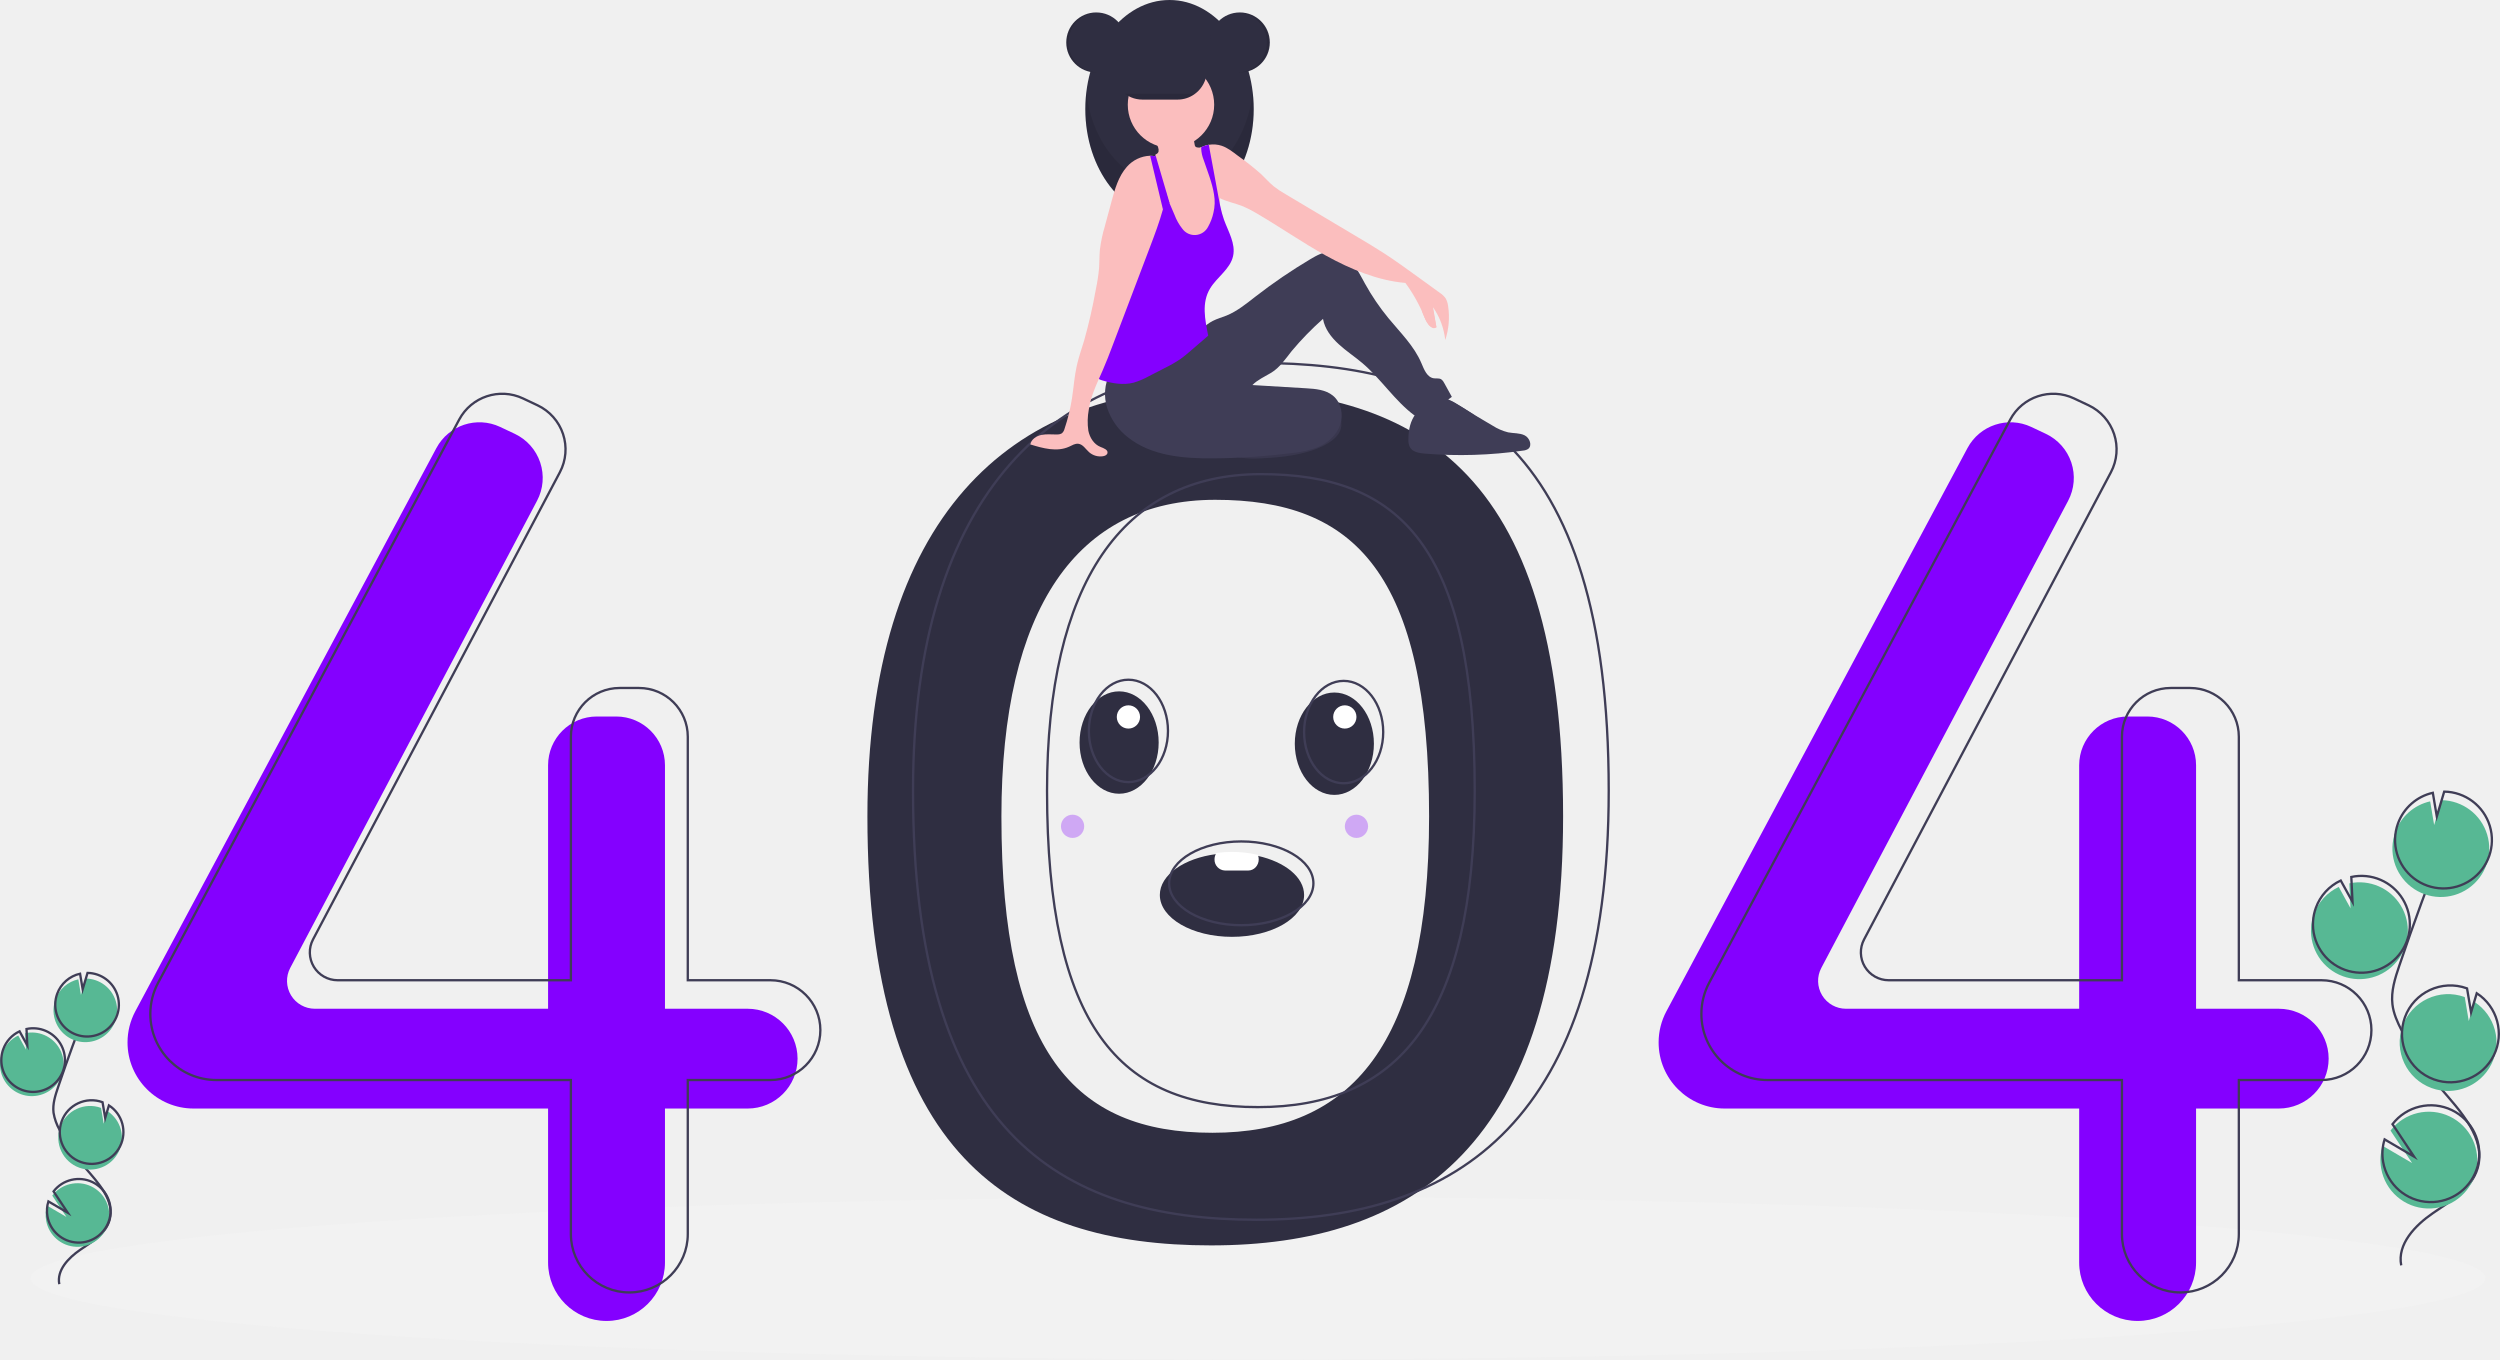
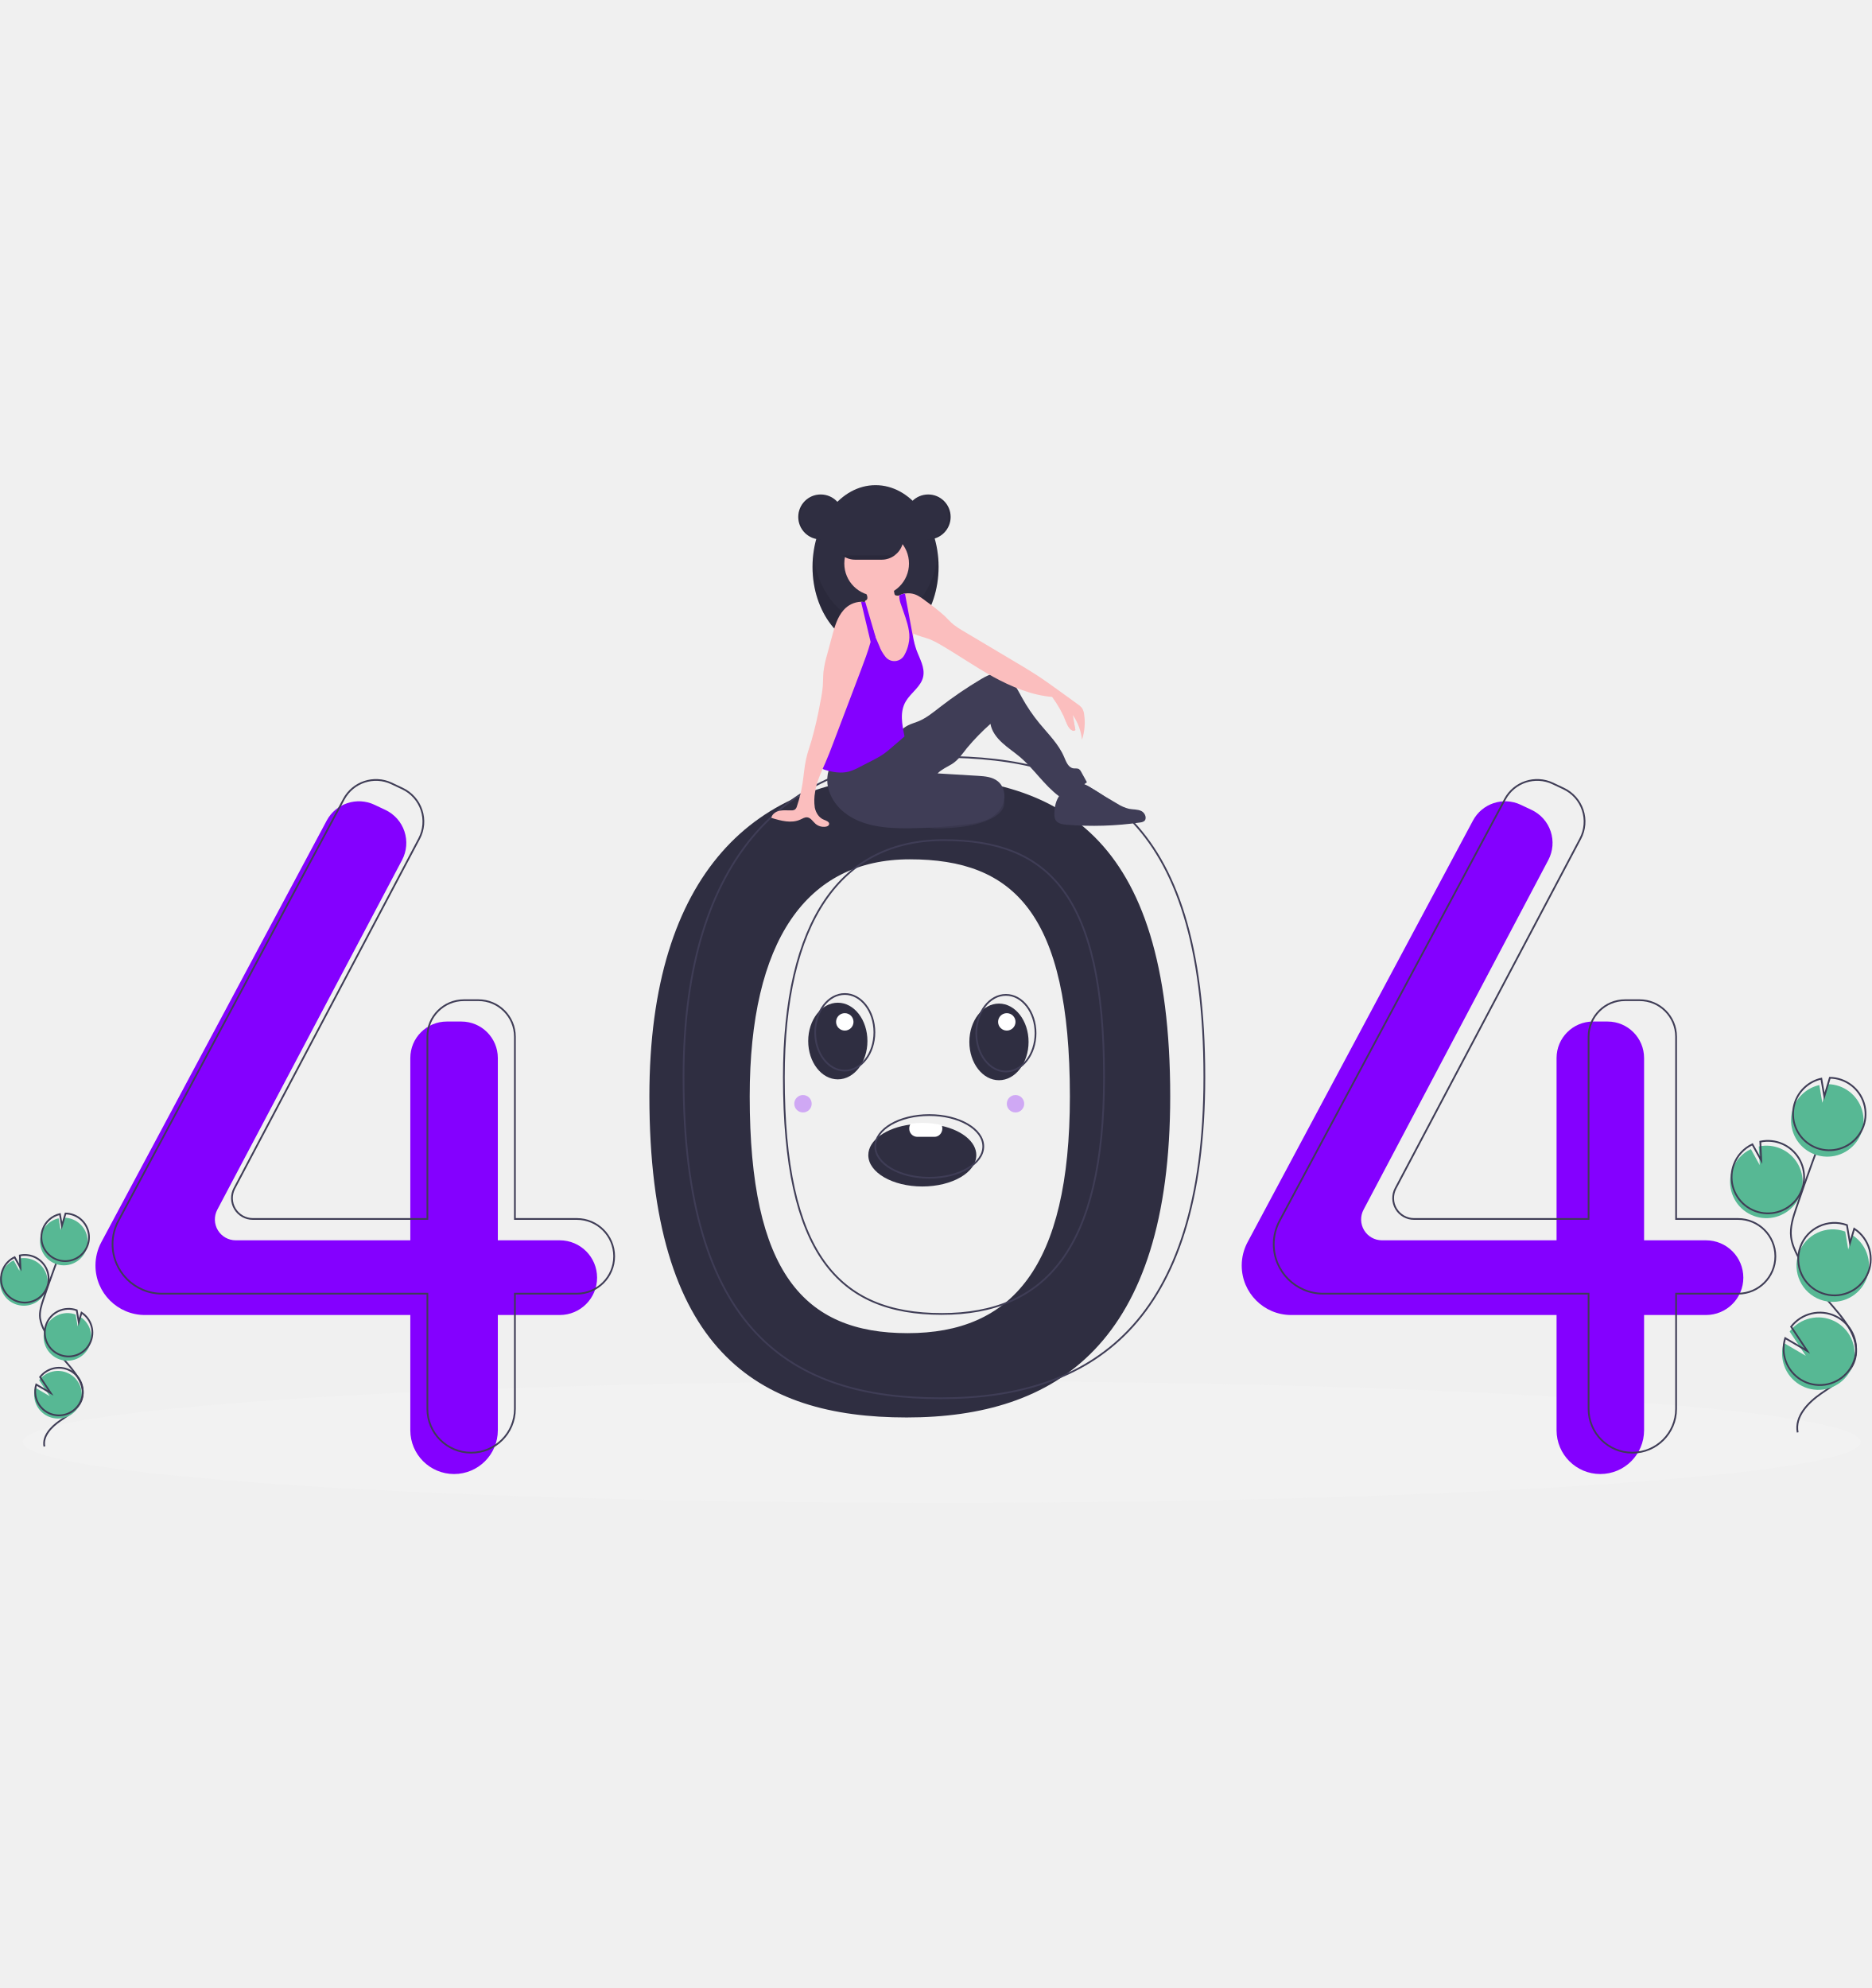
- <svg xmlns="http://www.w3.org/2000/svg" id="fd59ce54-f850-4dfc-bc34-dd7d379d600e" data-name="Layer 1" width="1074.392" height="584.231" viewBox="0 0 1074.392 584.231">
+ <svg xmlns="http://www.w3.org/2000/svg" id="fd59ce54-f850-4dfc-bc34-dd7d379d600e" data-name="Layer 1" width="550" height="584.231" viewBox="0 0 1074.392 584.231">
  <ellipse cx="540.643" cy="549.309" rx="527.5" ry="34.922" fill="#f2f2f2" />
  <path d="M583.48,324.894c-85.944,0-147.651,55.139-147.651,183.798,0,145.813,61.707,184.411,147.651,184.411s151.327-42.274,151.327-184.411C734.807,356.753,669.424,324.894,583.48,324.894Zm.565,319.808c-59.527,0-90.626-34.923-90.626-135.916,0-89.112,32.372-136.105,91.899-136.105s91.899,30.868,91.899,136.105C677.217,607.234,643.572,644.703,584.045,644.703Z" transform="translate(-63.054 -157.8845)" fill="#2f2e41" />
  <path d="M384.365,591.401H348.831V486.762A20.956,20.956,0,0,0,327.875,465.806h-8.326a20.956,20.956,0,0,0-20.956,20.956V591.401H198.363a11.963,11.963,0,0,1-10.578-17.552l106.082-200.78A20.956,20.956,0,0,0,284.287,344.33l-6.262-2.957a20.956,20.956,0,0,0-27.429,9.07L121.214,592.475a28.416,28.416,0,0,0-3.356,13.396v0a28.416,28.416,0,0,0,28.416,28.416H298.593v66.167a25.119,25.119,0,0,0,25.119,25.119h0a25.119,25.119,0,0,0,25.119-25.119V634.287h35.534a21.443,21.443,0,0,0,21.443-21.443v0A21.443,21.443,0,0,0,384.365,591.401Z" transform="translate(-63.054 -157.8845)" fill="#8400ff" />
  <path d="M1042.362,591.401h-35.534V486.762A20.956,20.956,0,0,0,985.872,465.806h-8.326a20.956,20.956,0,0,0-20.956,20.956V591.401H856.359a11.963,11.963,0,0,1-10.578-17.552L951.864,373.069A20.956,20.956,0,0,0,942.284,344.33l-6.262-2.957a20.956,20.956,0,0,0-27.429,9.07L779.211,592.475a28.416,28.416,0,0,0-3.356,13.396v0a28.416,28.416,0,0,0,28.416,28.416H956.589v66.167a25.119,25.119,0,0,0,25.119,25.119h0a25.119,25.119,0,0,0,25.119-25.119V634.287h35.534a21.443,21.443,0,0,0,21.443-21.443v0A21.443,21.443,0,0,0,1042.362,591.401Z" transform="translate(-63.054 -157.8845)" fill="#8400ff" />
  <path d="M394.168,579.148H358.634V474.509a20.956,20.956,0,0,0-20.956-20.956h-8.326a20.956,20.956,0,0,0-20.956,20.956V579.148H208.165a11.963,11.963,0,0,1-10.578-17.552L303.67,360.816a20.956,20.956,0,0,0-9.58-28.739l-6.262-2.957a20.956,20.956,0,0,0-27.429,9.07L131.017,580.222a28.416,28.416,0,0,0-3.356,13.396v0a28.416,28.416,0,0,0,28.416,28.416H308.395v66.167a25.119,25.119,0,0,0,25.119,25.119h0a25.119,25.119,0,0,0,25.119-25.119V622.034h35.534a21.443,21.443,0,0,0,21.443-21.443v0A21.443,21.443,0,0,0,394.168,579.148Z" transform="translate(-63.054 -157.8845)" fill="none" stroke="#3f3d56" stroke-miterlimit="10" />
  <path d="M1060.742,579.148h-35.534V474.509a20.956,20.956,0,0,0-20.956-20.956H995.925a20.956,20.956,0,0,0-20.956,20.956V579.148H874.739a11.963,11.963,0,0,1-10.578-17.552L970.244,360.816a20.956,20.956,0,0,0-9.58-28.739l-6.262-2.957a20.956,20.956,0,0,0-27.429,9.07L797.59,580.222a28.416,28.416,0,0,0-3.356,13.396v0a28.416,28.416,0,0,0,28.416,28.416H974.969v66.167a25.119,25.119,0,0,0,25.119,25.119h0a25.119,25.119,0,0,0,25.119-25.119V622.034h35.534a21.443,21.443,0,0,0,21.443-21.443v0A21.443,21.443,0,0,0,1060.742,579.148Z" transform="translate(-63.054 -157.8845)" fill="none" stroke="#3f3d56" stroke-miterlimit="10" />
  <path d="M603.085,313.866c-85.944,0-147.651,55.139-147.651,183.798,0,145.813,61.707,184.411,147.651,184.411s151.327-42.274,151.327-184.411C754.412,345.725,689.029,313.866,603.085,313.866Zm.565,319.808c-59.527,0-90.626-34.923-90.626-135.916,0-89.112,32.372-136.105,91.899-136.105s91.899,30.868,91.899,136.105C696.822,596.206,663.177,633.675,603.65,633.675Z" transform="translate(-63.054 -157.8845)" fill="none" stroke="#3f3d56" stroke-miterlimit="10" />
  <circle cx="471.141" cy="18.25" r="12.901" fill="#2f2e41" />
  <ellipse cx="502.607" cy="46.885" rx="36.186" ry="46.885" fill="#2f2e41" />
  <path d="M565.661,237.494c-18.128,0-33.141-17.271-35.776-39.805a60.976,60.976,0,0,0-.41,7.08c0,25.894,16.201,46.885,36.186,46.885s36.186-20.991,36.186-46.885a60.976,60.976,0,0,0-.41-7.08C598.803,220.224,583.789,237.494,565.661,237.494Z" transform="translate(-63.054 -157.8845)" opacity="0.1" />
  <path d="M639.296,342.073c-.777,3.193-4.128,5.751-7.839,7.538-7.802,3.757-17.425,4.878-26.76,5.254a45.176,45.176,0,0,1-7.144-.132,20.537,20.537,0,0,1-12.251-5.631,1.681,1.681,0,0,1,.044-2.844c4.969-5.459,13.262-8.806,21.616-11.216,6.334-1.827,17.381-6.561,24.29-5.922C637.944,329.739,640.277,338.041,639.296,342.073Z" transform="translate(-63.054 -157.8845)" fill="#3f3d56" />
  <path d="M639.296,342.073c-.777,3.193-4.128,5.751-7.839,7.538-7.802,3.757-17.425,4.878-26.76,5.254a45.176,45.176,0,0,1-7.144-.132,20.537,20.537,0,0,1-12.251-5.631,1.681,1.681,0,0,1,.044-2.844c4.969-5.459,13.262-8.806,21.616-11.216,6.334-1.827,17.381-6.561,24.29-5.922C637.944,329.739,640.277,338.041,639.296,342.073Z" transform="translate(-63.054 -157.8845)" opacity="0.1" />
  <path d="M540.098,318.206a19.77,19.77,0,0,0-1.199,15.075,26.339,26.339,0,0,0,8.829,12.497c10.095,8.092,23.988,9.205,36.925,9.093a284.649,284.649,0,0,0,33.905-2.324,40.538,40.538,0,0,0,11.001-2.554c4.222-1.827,7.933-5.178,9.436-9.526s.436-9.672-3.134-12.574c-3.137-2.55-7.463-2.9-11.498-3.143l-23.088-1.387c2.281-2.308,5.318-3.614,8.096-5.292,3.685-2.226,6.134-5.965,8.813-9.335a129.001,129.001,0,0,1,13.439-13.817c.751,4.31,3.478,7.85,6.687,10.824s6.908,5.368,10.244,8.2c8.079,6.858,13.896,16.167,22.392,22.5a43.829,43.829,0,0,0,16.049-8.012l-3.302-5.981a3.94,3.94,0,0,0-1.245-1.553c-.935-.575-2.14-.279-3.225-.441-2.901-.435-4.168-3.784-5.306-6.487-3.125-7.422-9.108-13.18-14.218-19.404a98.009,98.009,0,0,1-9.996-14.723c-1.717-3.102-3.288-6.331-5.617-9.003s-5.594-4.773-9.139-4.781c-3.132-.007-6.021,1.584-8.714,3.183a230.477,230.477,0,0,0-23.63,16.099c-3.944,3.062-7.863,6.296-12.489,8.174-1.947.79-4,1.331-5.869,2.292-3.273,1.684-5.757,4.534-8.431,7.064C566.277,311.892,553.219,317.738,540.098,318.206Z" transform="translate(-63.054 -157.8845)" fill="#3f3d56" />
  <path d="M588.374,253.983a23.774,23.774,0,0,1-1.734,8.033,10.045,10.045,0,0,1-5.768,5.573,12.375,12.375,0,0,1-5.623.182,10.882,10.882,0,0,1-4.582-1.561c-2.165-1.488-3.244-4.144-3.637-6.743-.393-2.596-.217-5.249-.469-7.863a42.944,42.944,0,0,0-1.202-6.255c-.17-.683-.343-1.362-.513-2.042-.167-.68-.33-1.359-.481-2.039-.138-.639-.267-1.281-.378-1.926-.091-.544-.173-1.092-.233-1.643a18.423,18.423,0,0,0-.809-4.811,14.607,14.607,0,0,0-1.687-2.854c-.286-.409-.563-.818-.818-1.243a5.89,5.89,0,0,1-.972-3.748,3.286,3.286,0,0,1,.148-.601c.025-.076.053-.151.085-.223A1.802,1.802,0,0,0,560.932,223.07a3.433,3.433,0,0,0-.148-1.778,11.318,11.318,0,0,0-.96-2.288c-.264-.478-1.161-1.34-1.167-1.888-.013-1.101,2.14-1.989,3.011-2.423a16.796,16.796,0,0,1,8.597-1.743c1.904.129,3.968.714,5.019,2.31.944,1.438.818,3.301,1.221,4.972a1.471,1.471,0,0,0,.299.664,1.341,1.341,0,0,0,.739.34,4.549,4.549,0,0,0,1.416.057h.003a2.931,2.931,0,0,0,.371-.054,4.957,4.957,0,0,0,2.033-.878q.585-.156,1.18-.255a.251.251,0,0,0,.047-.009c1.576,4.975,1.781,10.308,3.071,15.374.639,2.52,1.554,5.009,1.683,7.602.009.113.013.23.016.346.019.834-.047,1.674-.013,2.505a6.981,6.981,0,0,0,.126,1.114,15.611,15.611,0,0,0,.525,1.743l.009.028c.06.183.116.368.164.554.035.135.066.267.091.403l.003.009A14.938,14.938,0,0,1,588.374,253.983Z" transform="translate(-63.054 -157.8845)" fill="#fbbebe" />
  <circle cx="503.237" cy="44.997" r="18.565" fill="#fbbebe" />
  <path d="M684.157,304.033a30.445,30.445,0,0,0-5.236-14.103q.722,4.295,1.447,8.587a3.214,3.214,0,0,1-3.367-1.035,10.337,10.337,0,0,1-1.765-3.276,67.466,67.466,0,0,0-8.21-14.736c-11.819-.985-23.502-5.884-33.896-11.595-10.396-5.708-20.126-12.552-30.384-18.502a43.573,43.573,0,0,0-5.544-2.832c-3.21-1.287-6.812-1.954-9.855-3.468-.204-.101-.409-.208-.61-.318a12.578,12.578,0,0,1-1.945-1.306,10.344,10.344,0,0,1-.931-.856,20.351,20.351,0,0,1-3.559-5.953c-1.633-3.612-2.215-7.97-3.845-11.583a11.203,11.203,0,0,1,2.502-1.765h.003c.132-.069.264-.135.4-.198a11.94,11.94,0,0,1,2.004-.733q.585-.156,1.18-.255a.251.251,0,0,0,.047-.009,11.566,11.566,0,0,1,5.491.434c2.587.875,4.767,2.621,6.941,4.273a114.02,114.02,0,0,1,10.148,8.049c1.794,1.718,3.43,3.606,5.359,5.167a42.144,42.144,0,0,0,5.057,3.351q15.656,9.327,31.315,18.65c3.534,2.105,7.07,4.21,10.526,6.438,5.249,3.386,10.308,7.055,15.365,10.721q4.47,3.238,8.936,6.479a9.728,9.728,0,0,1,2.533,2.341,8.472,8.472,0,0,1,1.123,3.433A31.387,31.387,0,0,1,684.157,304.033Z" transform="translate(-63.054 -157.8845)" fill="#fbbebe" />
  <path d="M592.977,267.944c-1.252,5.617-6.929,9.012-9.896,13.946-3.688,6.123-2.184,13.241-.799,20.255q-3.795,3.271-7.593,6.542c-1.397,1.199-2.794,2.404-4.298,3.464a57.351,57.351,0,0,1-6.86,3.94q-3.361,1.728-6.721,3.458a32.128,32.128,0,0,1-6.58,2.788c-4.415,1.133-9.103.34-13.471-.972a6.088,6.088,0,0,1-1.473-.601,2.394,2.394,0,0,1-.699-.632,3.911,3.911,0,0,1-.444-2.539c.444-7.351,2.24-14.547,4.031-21.69a85.26,85.26,0,0,1,3.848-12.577,85.077,85.077,0,0,1,5.415-10.151,68.368,68.368,0,0,1,7.929-11.514,18.479,18.479,0,0,0,3.675-4.739c1.117-2.549.686-5.472.913-8.247a17.148,17.148,0,0,1,1.633-6.007v-.003a17.093,17.093,0,0,1,1.743-2.882q.458,1.067.916,2.13.302.699.598,1.394.387.897.768,1.787,1.1,2.558,2.196,5.113a21.59,21.59,0,0,0,3.335,5.944,6.499,6.499,0,0,0,11.123-.853,21.261,21.261,0,0,0,2.272-6.013,19.215,19.215,0,0,0,.252-7.835c-.758-5.009-2.889-10.126-4.437-14.78a14.945,14.945,0,0,1-1.079-4.871,3.351,3.351,0,0,1,.057-.56c.009-.047.019-.098.028-.145a11.94,11.94,0,0,1,2.004-.733q.585-.156,1.18-.255,2.044,11.064,4.094,22.127c.032.173.066.346.098.522.195,1.057.393,2.115.614,3.169.198.957.412,1.91.651,2.857l.009.028c.082.321.167.639.255.957l.003.009c.242.868.513,1.731.818,2.58C590.938,257.475,594.164,262.629,592.977,267.944Z" transform="translate(-63.054 -157.8845)" fill="#8400ff" />
  <path d="M668.321,346.877a6.583,6.583,0,0,0,.61,3.143c1.162,2.124,3.95,2.606,6.362,2.805a188.377,188.377,0,0,0,42.266-1.288,4.886,4.886,0,0,0,2.151-.668c1.99-1.395.763-4.795-1.41-5.884s-4.751-.826-7.135-1.297a22.479,22.479,0,0,1-6.678-2.896q-7.252-4.167-14.293-8.688c-2.795-1.795-6.093-3.71-9.24-2.646C672.43,332.343,668.265,337.681,668.321,346.877Z" transform="translate(-63.054 -157.8845)" fill="#3f3d56" />
  <path d="M564.437,240.874v.003c-.022.132-.044.261-.072.39-.035.214-.076.431-.116.645-.39,1.998-.868,3.987-1.419,5.963-1.51,5.459-3.534,10.831-5.541,16.123q-8.081,21.287-16.164,42.577c-1.359,3.575-2.716,7.152-4.261,10.654-.516,1.167-1.048,2.344-1.576,3.534-1.894,4.257-3.713,8.653-4.317,13.184a27.45,27.45,0,0,0-.192,9.04c.604,2.97,2.407,5.872,5.23,6.97,1.378.538,3.351,1.259,2.974,2.69-.204.787-1.098,1.171-1.901,1.303a7.312,7.312,0,0,1-5.966-1.718c-1.507-1.337-2.665-3.417-4.67-3.641-1.388-.151-2.665.68-3.936,1.262-5.186,2.369-11.227.711-16.674-.972.428-2.206,2.643-3.66,4.843-4.1,2.199-.444,4.474-.129,6.718-.189a3.51,3.51,0,0,0,2.042-.525,3.705,3.705,0,0,0,1.101-1.882,78.964,78.964,0,0,0,3.213-13.147c.724-4.666,1.026-9.405,2.058-14.015.802-3.597,2.042-7.08,3.106-10.61a224.682,224.682,0,0,0,5.06-22.077,78.02,78.02,0,0,0,1.425-9.368c.179-2.612.094-5.236.346-7.838a60.888,60.888,0,0,1,2.111-9.997q1.444-5.348,2.885-10.689c1.425-5.271,2.955-10.746,6.567-14.843a13.962,13.962,0,0,1,10.028-4.789,9.882,9.882,0,0,1,2.13.23c.116.028.233.057.349.088a8.634,8.634,0,0,1,2.174.9c1.114-.708,1.68-.459,2.42.632a6.973,6.973,0,0,1,.881,3.795A52.424,52.424,0,0,1,564.437,240.874Z" transform="translate(-63.054 -157.8845)" fill="#fbbebe" />
  <path d="M565.661,245.046l-.047.047-.255.255-2.53,2.527-1.24-5.208-4.251-17.854a9.882,9.882,0,0,1,2.13.23,3.286,3.286,0,0,1,.148-.601l.201.689,1.441,4.902,2.728,9.308.45,1.532v.003Z" transform="translate(-63.054 -157.8845)" fill="#8400ff" />
  <path d="M581.715,188.087a12.582,12.582,0,0,1-3.7,8.896,12.314,12.314,0,0,1-1.36,1.176,12.528,12.528,0,0,1-7.536,2.524H554.023a12.59,12.59,0,0,1,0-25.18h15.096A12.629,12.629,0,0,1,581.715,188.087Z" transform="translate(-63.054 -157.8845)" fill="#2f2e41" />
  <circle cx="532.815" cy="18.25" r="12.901" fill="#2f2e41" />
  <path d="M595.554,163.234c-.158,0-.315.006-.472.012a12.898,12.898,0,0,1,0,25.778c.157.006.314.012.472.012a12.901,12.901,0,1,0,0-25.802Z" transform="translate(-63.054 -157.8845)" opacity="0.1" />
  <path d="M534.195,163.234c.158,0,.315.006.472.012a12.898,12.898,0,0,0,0,25.778c-.157.006-.314.012-.472.012a12.901,12.901,0,0,1,0-25.802Z" transform="translate(-63.054 -157.8845)" opacity="0.1" />
  <path d="M576.655,198.159a12.528,12.528,0,0,1-7.536,2.524H554.023a12.528,12.528,0,0,1-7.536-2.524Z" transform="translate(-63.054 -157.8845)" opacity="0.1" />
  <path d="M674.14,291.64s3.252,9.372,6.229,6.876L677.996,286.267Z" transform="translate(-63.054 -157.8845)" fill="#fbbebe" />
  <path d="M1069.918,577.434a20.813,20.813,0,1,0,2.772-39.915l.521,10.712-5.068-9.18a20.734,20.734,0,0,0-10.684,11.723,20.408,20.408,0,0,0-1.197,5.63A20.809,20.809,0,0,0,1069.918,577.434Z" transform="translate(-63.054 -157.8845)" fill="#57b894" />
  <path d="M1094.995,701.678c-1.789-9.11,5.963-17.187,13.621-22.437s16.605-10.408,19.218-19.317c3.755-12.804-7.43-24.53-16.136-34.642a125.3,125.3,0,0,1-16.524-24.557c-1.811-3.533-3.476-7.225-3.952-11.166-.686-5.675,1.137-11.323,2.974-16.737q9.179-27.052,19.628-53.65" transform="translate(-63.054 -157.8845)" fill="none" stroke="#3f3d56" stroke-miterlimit="10" />
  <path d="M1070.775,574.676a20.813,20.813,0,1,0,2.772-39.915l.521,10.712-5.068-9.18a20.734,20.734,0,0,0-10.684,11.723,20.408,20.408,0,0,0-1.197,5.63A20.809,20.809,0,0,0,1070.775,574.676Z" transform="translate(-63.054 -157.8845)" fill="none" stroke="#3f3d56" stroke-miterlimit="10" />
  <path d="M1092.451,515.473a20.788,20.788,0,0,1,14.98-13.198l1.714,10.184,3.177-10.696a20.81,20.81,0,1,1-19.871,13.71Z" transform="translate(-63.054 -157.8845)" fill="#57b894" />
  <path d="M1093.594,511.795a20.788,20.788,0,0,1,14.98-13.198l1.714,10.184,3.177-10.696a20.81,20.81,0,1,1-19.871,13.71Z" transform="translate(-63.054 -157.8845)" fill="none" stroke="#3f3d56" stroke-miterlimit="10" />
  <path d="M1108.045,625.489a20.81,20.81,0,0,0,18.419-37.023l-2.441,8.219-1.731-10.304a.362.362,0,0,0-.053-.02,20.811,20.811,0,1,0-14.194,39.127Z" transform="translate(-63.054 -157.8845)" fill="#57b894" />
  <path d="M1109.035,621.764a20.81,20.81,0,0,0,18.419-37.023l-2.441,8.219-1.731-10.304a.362.362,0,0,0-.053-.02,20.811,20.811,0,1,0-14.194,39.127Z" transform="translate(-63.054 -157.8845)" fill="none" stroke="#3f3d56" stroke-miterlimit="10" />
  <path d="M1086.378,660.051a20.801,20.801,0,1,0,4.011-16.297l9.273,13.957-12.67-7.408A20.616,20.616,0,0,0,1086.378,660.051Z" transform="translate(-63.054 -157.8845)" fill="#57b894" />
  <path d="M1087.235,657.294a20.801,20.801,0,1,0,4.011-16.297l9.273,13.957-12.67-7.408A20.616,20.616,0,0,0,1087.235,657.294Z" transform="translate(-63.054 -157.8845)" fill="none" stroke="#3f3d56" stroke-miterlimit="10" />
  <path d="M72.061,628.133a13.674,13.674,0,1,0,1.821-26.225l.342,7.038-3.33-6.032a13.623,13.623,0,0,0-7.019,7.702,13.409,13.409,0,0,0-.787,3.699A13.672,13.672,0,0,0,72.061,628.133Z" transform="translate(-63.054 -157.8845)" fill="#57b894" />
  <path d="M88.538,709.763c-1.175-5.986,3.918-11.292,8.949-14.741s10.91-6.838,12.626-12.692c2.467-8.412-4.882-16.117-10.601-22.76A82.324,82.324,0,0,1,88.656,643.436a22.21,22.21,0,0,1-2.597-7.336c-.451-3.729.747-7.439,1.954-10.996q6.031-17.773,12.896-35.249" transform="translate(-63.054 -157.8845)" fill="none" stroke="#3f3d56" stroke-miterlimit="10" />
  <path d="M72.625,626.321a13.674,13.674,0,1,0,1.821-26.225l.342,7.038L71.458,601.103a13.623,13.623,0,0,0-7.019,7.702,13.409,13.409,0,0,0-.787,3.699A13.672,13.672,0,0,0,72.625,626.321Z" transform="translate(-63.054 -157.8845)" fill="none" stroke="#3f3d56" stroke-miterlimit="10" />
  <path d="M86.866,587.423a13.658,13.658,0,0,1,9.842-8.671l1.126,6.691,2.087-7.027a13.673,13.673,0,1,1-13.055,9.007Z" transform="translate(-63.054 -157.8845)" fill="#57b894" />
  <path d="M87.617,585.007a13.658,13.658,0,0,1,9.842-8.671l1.126,6.691L100.673,576a13.673,13.673,0,1,1-13.055,9.007Z" transform="translate(-63.054 -157.8845)" fill="none" stroke="#3f3d56" stroke-miterlimit="10" />
  <path d="M97.112,659.706a13.673,13.673,0,0,0,12.102-24.325l-1.604,5.4-1.137-6.77a.238.238,0,0,0-.035-.013,13.673,13.673,0,1,0-9.326,25.707Z" transform="translate(-63.054 -157.8845)" fill="#57b894" />
  <path d="M97.762,657.259a13.673,13.673,0,0,0,12.102-24.325l-1.604,5.4-1.137-6.77a.238.238,0,0,0-.035-.013,13.673,13.673,0,1,0-9.326,25.707Z" transform="translate(-63.054 -157.8845)" fill="none" stroke="#3f3d56" stroke-miterlimit="10" />
  <path d="M82.876,682.414a13.667,13.667,0,1,0,2.635-10.708l6.092,9.17-8.324-4.867A13.545,13.545,0,0,0,82.876,682.414Z" transform="translate(-63.054 -157.8845)" fill="#57b894" />
  <path d="M83.439,680.602a13.667,13.667,0,1,0,2.635-10.708l6.092,9.17-8.324-4.867A13.545,13.545,0,0,0,83.439,680.602Z" transform="translate(-63.054 -157.8845)" fill="none" stroke="#3f3d56" stroke-miterlimit="10" />
  <ellipse cx="480.946" cy="319.115" rx="17" ry="22" fill="#2f2e41" />
  <ellipse cx="573.446" cy="319.615" rx="17" ry="22" fill="#2f2e41" />
  <path d="M623.5,542.5c0,9.94-13.88,18-31,18s-31-8.06-31-18c0-8.61,10.41-15.81,24.32-17.57a50.104,50.104,0,0,1,6.68-.43,50.699,50.699,0,0,1,11.13,1.2C615.25,528.29,623.5,534.84,623.5,542.5Z" transform="translate(-63.054 -157.8845)" fill="#2f2e41" />
  <ellipse cx="484.946" cy="314.115" rx="17" ry="22" fill="none" stroke="#3f3d56" stroke-miterlimit="10" />
  <ellipse cx="577.446" cy="314.615" rx="17" ry="22" fill="none" stroke="#3f3d56" stroke-miterlimit="10" />
  <ellipse cx="533.446" cy="379.615" rx="31" ry="18" fill="none" stroke="#3f3d56" stroke-miterlimit="10" />
  <path d="M604,527.2a4.937,4.937,0,0,1-1.32,3.392A4.339,4.339,0,0,1,599.5,532h-10a4.664,4.664,0,0,1-4.5-4.8,4.905,4.905,0,0,1,.82-2.741A47.02,47.02,0,0,1,592.5,524a47.665,47.665,0,0,1,11.13,1.28A5.067,5.067,0,0,1,604,527.2Z" transform="translate(-63.054 -157.8845)" fill="#fff" />
  <circle cx="484.946" cy="308.115" r="5" fill="#fff" />
  <circle cx="577.946" cy="308.115" r="5" fill="#fff" />
  <circle cx="582.946" cy="355.115" r="5" fill="#8400ff" opacity="0.3" />
  <circle cx="460.946" cy="355.115" r="5" fill="#8400ff" opacity="0.3" />
</svg>
